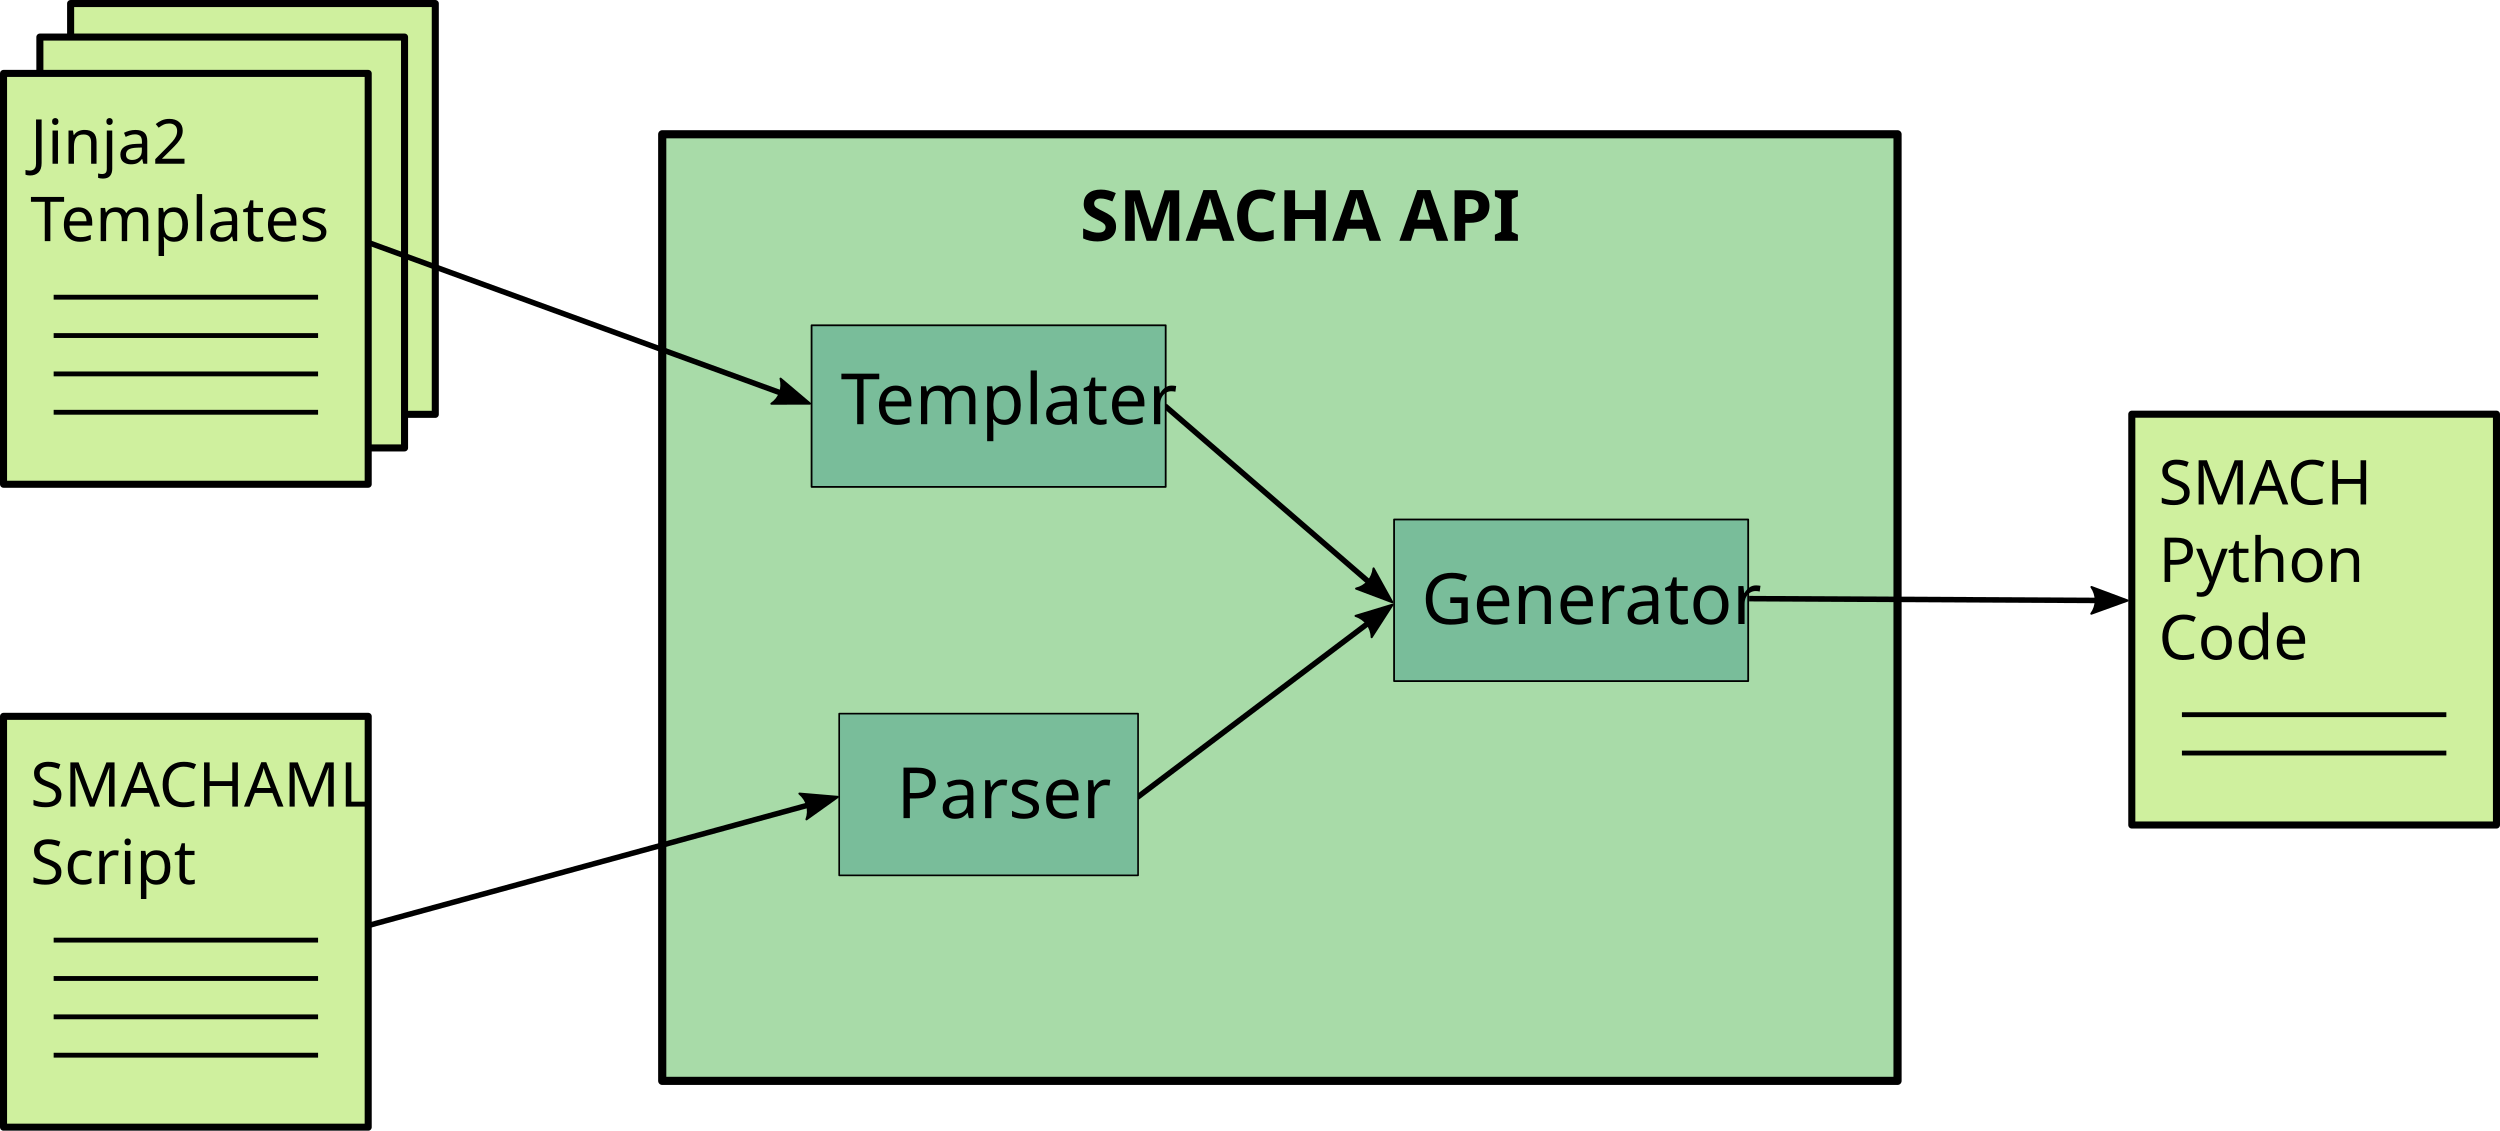
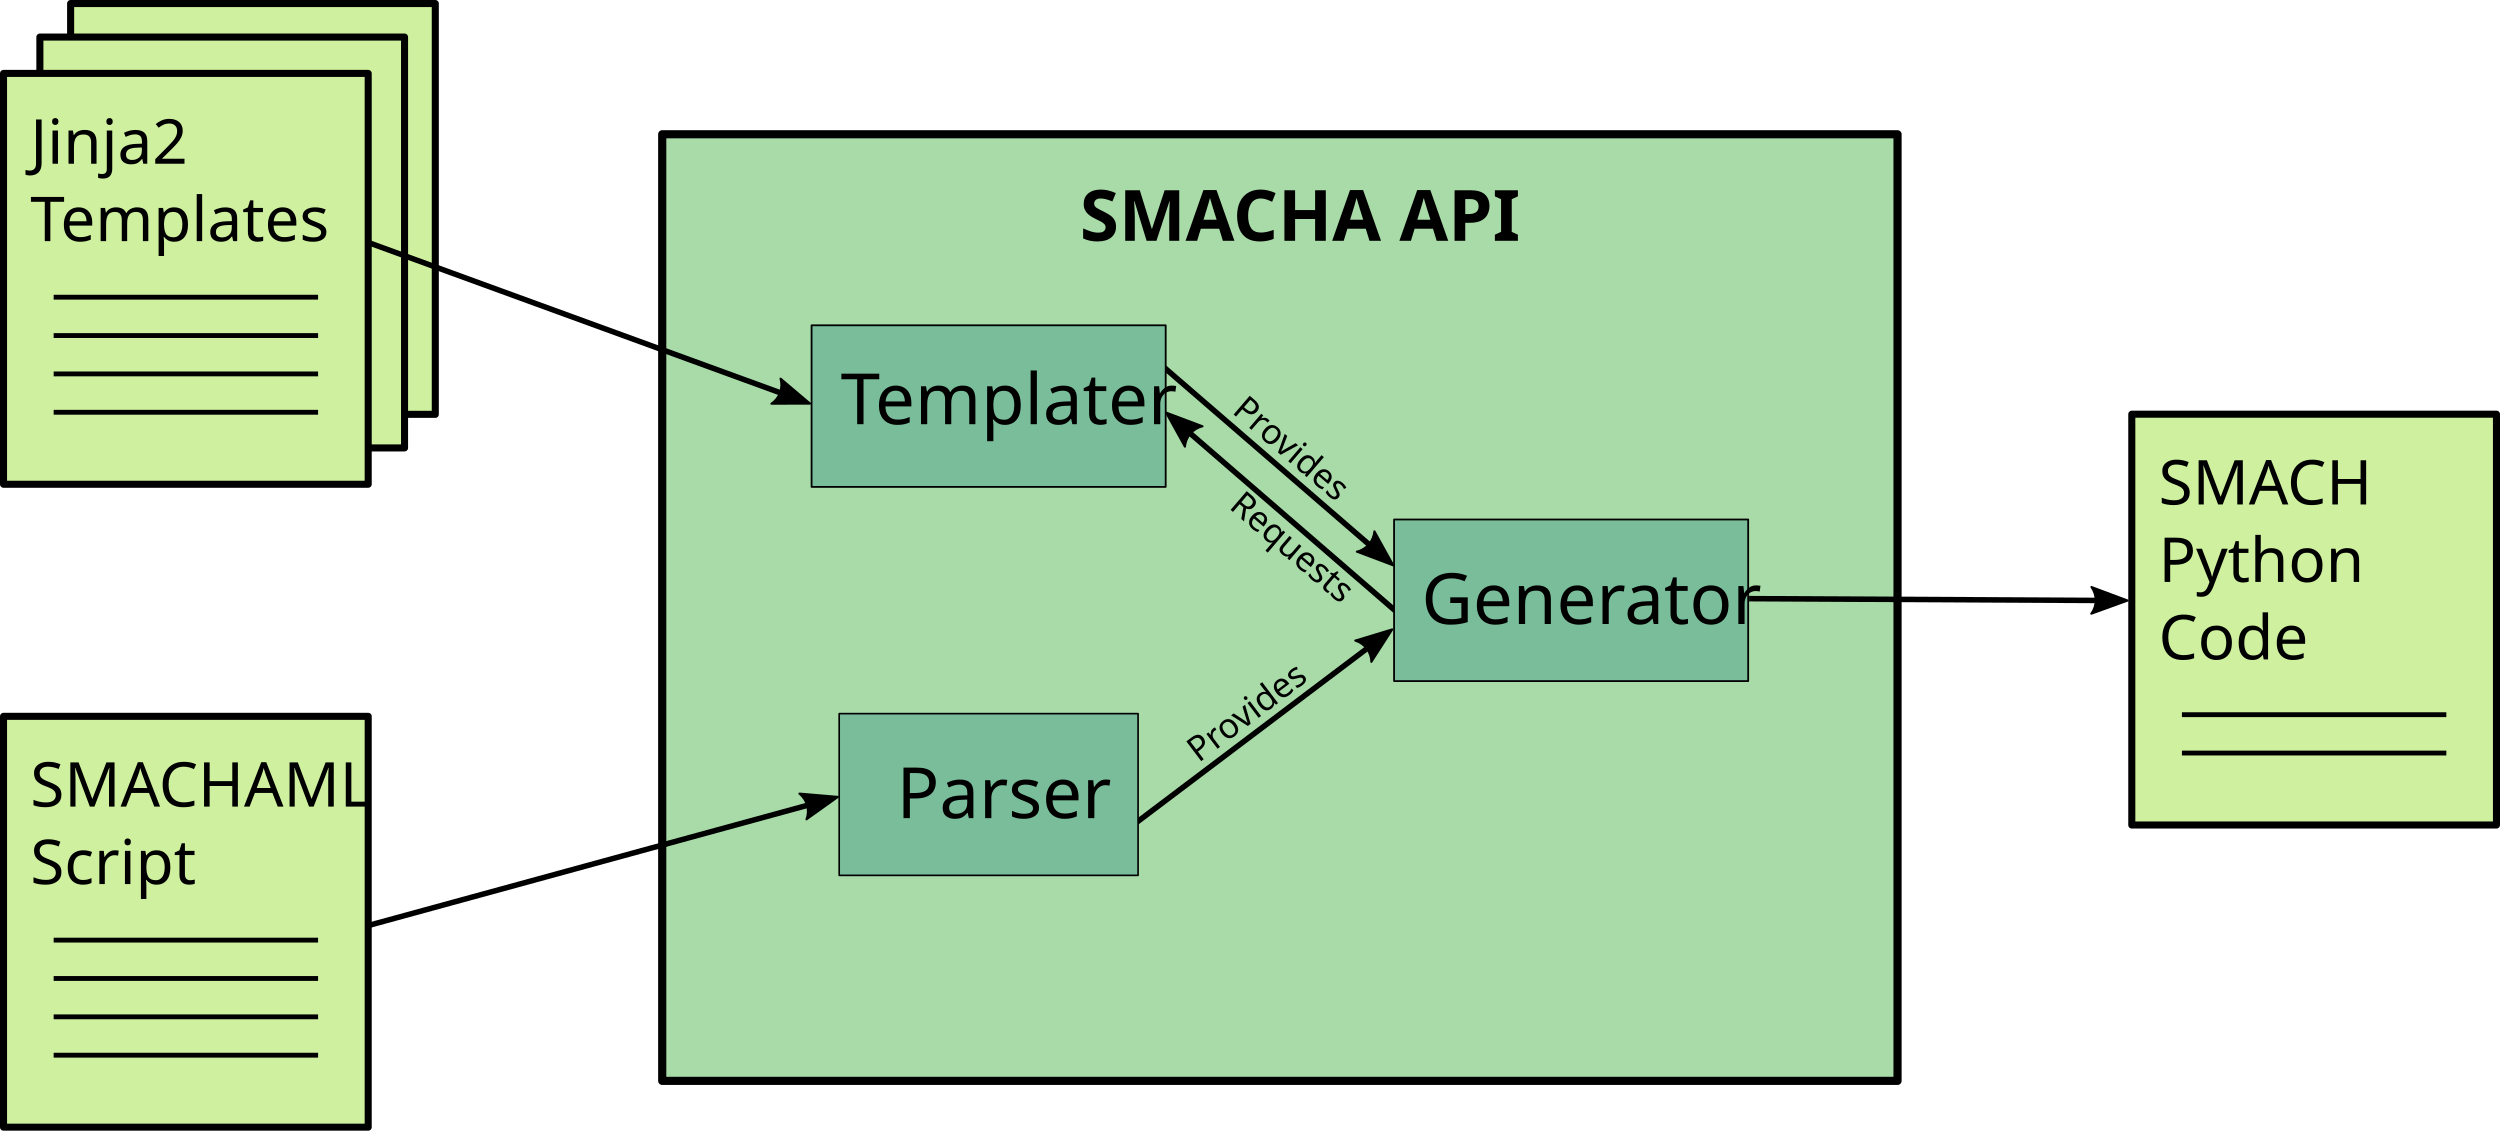
<svg xmlns="http://www.w3.org/2000/svg" width="254.959mm" height="115.313mm" viewBox="0 0 903.399 408.589" id="svg3338" version="1.1">
  <defs id="defs3340">
    <marker orient="auto" refY="0" refX="0" id="Arrow2Mend" style="overflow:visible">
      <path id="path4763" style="fill:#000000;fill-opacity:1;fill-rule:evenodd;stroke:#000000;stroke-width:0.625;stroke-linejoin:round;stroke-opacity:1" d="M 8.719,4.034 -2.207,0.016 8.719,-4.002 c -1.745,2.372 -1.735,5.617 -6e-7,8.035 z" transform="scale(-0.6,-0.6)" />
    </marker>
    <marker orient="auto" refY="0" refX="0" id="marker6614" style="overflow:visible">
      <path id="path6616" d="m 5.77,0 -8.65,5 0,-10 8.65,5 z" style="fill:#000000;fill-opacity:1;fill-rule:evenodd;stroke:#000000;stroke-width:1pt;stroke-opacity:1" transform="scale(0.8,0.8)" />
    </marker>
    <marker orient="auto" refY="0" refX="0" id="marker6562" style="overflow:visible">
      <path id="path6564" style="fill:#000000;fill-opacity:1;fill-rule:evenodd;stroke:#000000;stroke-width:0.625;stroke-linejoin:round;stroke-opacity:1" d="M 8.719,4.034 -2.207,0.016 8.719,-4.002 c -1.745,2.372 -1.735,5.617 -6e-7,8.035 z" transform="matrix(-1.1,0,0,-1.1,-1.1,0)" />
    </marker>
    <marker orient="auto" refY="0" refX="0" id="marker6516" style="overflow:visible">
      <path id="path6518" style="fill:#000000;fill-opacity:1;fill-rule:evenodd;stroke:#000000;stroke-width:0.625;stroke-linejoin:round;stroke-opacity:1" d="M 8.719,4.034 -2.207,0.016 8.719,-4.002 c -1.745,2.372 -1.735,5.617 -6e-7,8.035 z" transform="matrix(-1.1,0,0,-1.1,-1.1,0)" />
    </marker>
    <marker orient="auto" refY="0" refX="0" id="TriangleOutM" style="overflow:visible">
      <path id="path4881" d="m 5.77,0 -8.65,5 0,-10 8.65,5 z" style="fill:#000000;fill-opacity:1;fill-rule:evenodd;stroke:#000000;stroke-width:1pt;stroke-opacity:1" transform="scale(0.4,0.4)" />
    </marker>
    <marker orient="auto" refY="0" refX="0" id="TriangleOutL" style="overflow:visible">
      <path id="path4878" d="m 5.77,0 -8.65,5 0,-10 8.65,5 z" style="fill:#000000;fill-opacity:1;fill-rule:evenodd;stroke:#000000;stroke-width:1pt;stroke-opacity:1" transform="scale(0.8,0.8)" />
    </marker>
    <marker orient="auto" refY="0" refX="0" id="Arrow2Lend" style="overflow:visible">
      <path id="path4757" style="fill:#000000;fill-opacity:1;fill-rule:evenodd;stroke:#000000;stroke-width:0.625;stroke-linejoin:round;stroke-opacity:1" d="M 8.719,4.034 -2.207,0.016 8.719,-4.002 c -1.745,2.372 -1.735,5.617 -6e-7,8.035 z" transform="matrix(-1.1,0,0,-1.1,-1.1,0)" />
    </marker>
    <marker orient="auto" refY="0" refX="0" id="Arrow1Lend" style="overflow:visible">
      <path id="path4739" d="M 0,0 5,-5 -12.5,0 5,5 0,0 Z" style="fill:#000000;fill-opacity:1;fill-rule:evenodd;stroke:#000000;stroke-width:1pt;stroke-opacity:1" transform="matrix(-0.8,0,0,-0.8,-10,0)" />
    </marker>
    <marker orient="auto" refY="0" refX="0" id="Arrow2Mend-1" style="overflow:visible">
      <path id="path4763-2" style="fill:#000000;fill-opacity:1;fill-rule:evenodd;stroke:#000000;stroke-width:0.625;stroke-linejoin:round;stroke-opacity:1" d="M 8.719,4.034 -2.207,0.016 8.719,-4.002 c -1.745,2.372 -1.735,5.617 -6e-7,8.035 z" transform="scale(-0.6,-0.6)" />
    </marker>
    <marker orient="auto" refY="0" refX="0" id="Arrow2Mend-3" style="overflow:visible">
      <path id="path4763-1" style="fill:#000000;fill-opacity:1;fill-rule:evenodd;stroke:#000000;stroke-width:0.625;stroke-linejoin:round;stroke-opacity:1" d="M 8.719,4.034 -2.207,0.016 8.719,-4.002 c -1.745,2.372 -1.735,5.617 -6e-7,8.035 z" transform="scale(-0.6,-0.6)" />
    </marker>
    <marker orient="auto" refY="0" refX="0" id="Arrow2Mend-3-7" style="overflow:visible">
      <path id="path4763-1-8" style="fill:#000000;fill-opacity:1;fill-rule:evenodd;stroke:#000000;stroke-width:0.625;stroke-linejoin:round;stroke-opacity:1" d="M 8.719,4.034 -2.207,0.016 8.719,-4.002 c -1.745,2.372 -1.735,5.617 -6e-7,8.035 z" transform="scale(-0.6,-0.6)" />
    </marker>
    <marker orient="auto" refY="0" refX="0" id="Arrow2Mend-3-5" style="overflow:visible">
      <path id="path4763-1-0" style="fill:#000000;fill-opacity:1;fill-rule:evenodd;stroke:#000000;stroke-width:0.625;stroke-linejoin:round;stroke-opacity:1" d="M 8.719,4.034 -2.207,0.016 8.719,-4.002 c -1.745,2.372 -1.735,5.617 -6e-7,8.035 z" transform="scale(-0.6,-0.6)" />
    </marker>
+     <marker orient="auto" refY="0" refX="0" id="Arrow2Mend-3-9" style="overflow:visible">
+       <path id="path4763-1-1" style="fill:#000000;fill-opacity:1;fill-rule:evenodd;stroke:#000000;stroke-width:0.625;stroke-linejoin:round;stroke-opacity:1" d="M 8.719,4.034 -2.207,0.016 8.719,-4.002 c -1.745,2.372 -1.735,5.617 -6e-7,8.035 z" transform="scale(-0.6,-0.6)" />
+     </marker>
+     <marker orient="auto" refY="0" refX="0" id="Arrow2Mend-3-3" style="overflow:visible">
+       <path id="path4763-1-82" style="fill:#000000;fill-opacity:1;fill-rule:evenodd;stroke:#000000;stroke-width:0.625;stroke-linejoin:round;stroke-opacity:1" d="M 8.719,4.034 -2.207,0.016 8.719,-4.002 c -1.745,2.372 -1.735,5.617 -6e-7,8.035 z" transform="scale(-0.6,-0.6)" />
+     </marker>
  </defs>
  <g id="layer1" transform="translate(-81.16754,-460.7655)">
    <text xml:space="preserve" style="font-style:italic;font-variant:normal;font-weight:normal;font-stretch:normal;font-size:40px;line-height:125%;font-family:'Myriad Pro';-inkscape-font-specification:'Sans Italic';letter-spacing:0px;word-spacing:0px;fill:#000000;fill-opacity:1;stroke:none;stroke-width:1px;stroke-linecap:butt;stroke-linejoin:miter;stroke-opacity:1" x="268.701" y="513.951" id="text4163">
      <tspan id="tspan4165" x="268.701" y="513.951" />
    </text>
-     <text xml:space="preserve" style="font-style:normal;font-variant:normal;font-weight:normal;font-stretch:normal;font-size:40px;line-height:125%;font-family:Sans;-inkscape-font-specification:Sans;letter-spacing:0px;word-spacing:0px;fill:#000000;fill-opacity:1;stroke:none;stroke-width:1px;stroke-linecap:butt;stroke-linejoin:miter;stroke-opacity:1" x="265.67" y="473.545" id="text4167">
+     <text xml:space="preserve" style="font-style:normal;font-variant:normal;font-weight:normal;font-stretch:normal;font-size:15px;line-height:125%;font-family:'Myriad Pro';-inkscape-font-specification:'Myriad Pro';letter-spacing:0px;word-spacing:0px;fill:#000000;fill-opacity:1;stroke:none;stroke-width:1px;stroke-linecap:butt;stroke-linejoin:miter;stroke-opacity:1;" x="265.67" y="473.545" id="text4167">
      <tspan id="tspan4169" x="265.67" y="473.545" />
    </text>
    <rect style="opacity:1;fill:#a8dba8;fill-opacity:1;stroke:#000000;stroke-width:2.953;stroke-linecap:butt;stroke-linejoin:round;stroke-miterlimit:10;stroke-dasharray:none;stroke-dashoffset:0;stroke-opacity:1" id="rect3346-3" width="446.396" height="342.058" x="320.466" y="509.286" ry="78.56" rx="0" />
-     <path style="fill:none;fill-rule:evenodd;stroke:#000000;stroke-width:2;stroke-linecap:butt;stroke-linejoin:miter;stroke-miterlimit:4;stroke-dasharray:none;stroke-opacity:1;marker-end:url(#Arrow2Mend-3-7)" d="M 492.076,748.948 582.286,680.884" id="path4730-94-4" />
+     <path style="fill:none;fill-rule:evenodd;stroke:#000000;stroke-width:2;stroke-linecap:butt;stroke-linejoin:miter;stroke-miterlimit:4;stroke-dasharray:none;stroke-opacity:1;marker-end:url(#Arrow2Mend-3-7)" d="m 491.973,757.872 90.209,-68.064" id="path4730-94-4" />
    <g id="g4694">
      <rect rx="0" ry="13.42" y="718.647" x="384.416" height="58.432" width="108.004" id="rect3346" style="opacity:1;fill:#79bd9a;fill-opacity:1;stroke:#000000;stroke-width:0.6;stroke-linecap:butt;stroke-linejoin:round;stroke-miterlimit:10;stroke-dasharray:none;stroke-dashoffset:0;stroke-opacity:1" />
      <text id="text4171" y="756.402" x="405.172" style="font-style:italic;font-variant:normal;font-weight:normal;font-stretch:normal;font-size:25.565px;line-height:125%;font-family:'Myriad Pro';-inkscape-font-specification:'Sans Italic';letter-spacing:0px;word-spacing:0px;fill:#000000;fill-opacity:1;stroke:none;stroke-width:1px;stroke-linecap:butt;stroke-linejoin:miter;stroke-opacity:1" xml:space="preserve">
        <tspan style="font-style:normal;font-variant:normal;font-weight:normal;font-stretch:normal;font-family:'Myriad Pro';-inkscape-font-specification:'Myriad Pro'" y="756.402" x="405.172" id="tspan4173">Parser</tspan>
      </text>
    </g>
-     <path style="fill:none;fill-rule:evenodd;stroke:#000000;stroke-width:2;stroke-linecap:butt;stroke-linejoin:miter;stroke-miterlimit:4;stroke-dasharray:none;stroke-opacity:1;marker-end:url(#Arrow2Mend-3)" d="m 502.102,607.407 80.171,69.263" id="path4730-94" />
+     <path style="fill:none;fill-rule:evenodd;stroke:#000000;stroke-width:2.013;stroke-linecap:butt;stroke-linejoin:miter;stroke-miterlimit:4;stroke-dasharray:none;stroke-opacity:1;marker-end:url(#Arrow2Mend-3)" d="m 501.93,593.624 80.683,69.714" id="path4730-94" />
    <g id="g4699">
      <rect rx="0" ry="13.409" y="578.315" x="374.436" height="58.385" width="127.963" id="rect3346-5" style="opacity:1;fill:#79bd9a;fill-opacity:1;stroke:#000000;stroke-width:0.653;stroke-linecap:butt;stroke-linejoin:round;stroke-miterlimit:10;stroke-dasharray:none;stroke-dashoffset:0;stroke-opacity:1" />
      <text id="text4171-6" y="614.053" x="384.959" style="font-style:italic;font-variant:normal;font-weight:normal;font-stretch:normal;font-size:25.565px;line-height:125%;font-family:'Myriad Pro';-inkscape-font-specification:'Sans Italic';letter-spacing:0px;word-spacing:0px;fill:#000000;fill-opacity:1;stroke:none;stroke-width:1px;stroke-linecap:butt;stroke-linejoin:miter;stroke-opacity:1" xml:space="preserve">
        <tspan style="font-style:normal;font-variant:normal;font-weight:normal;font-stretch:normal;font-family:'Myriad Pro';-inkscape-font-specification:'Myriad Pro'" y="614.053" x="384.959" id="tspan4173-7">Templater</tspan>
      </text>
    </g>
+     <path style="fill:none;fill-rule:evenodd;stroke:#000000;stroke-width:2.016;stroke-linecap:butt;stroke-linejoin:miter;stroke-miterlimit:4;stroke-dasharray:none;stroke-opacity:1;marker-end:url(#Arrow2Mend-3-3)" d="M 585.336,681.442 504.564,611.577" id="path4730-94-8" />
    <g id="g4704">
      <rect rx="0" ry="13.409" y="648.494" x="584.929" height="58.385" width="127.963" id="rect3346-5-5" style="opacity:1;fill:#79bd9a;fill-opacity:1;stroke:#000000;stroke-width:0.653;stroke-linecap:butt;stroke-linejoin:round;stroke-miterlimit:10;stroke-dasharray:none;stroke-dashoffset:0;stroke-opacity:1" />
      <text id="text4171-6-6" y="686.251" x="594.829" style="font-style:italic;font-variant:normal;font-weight:normal;font-stretch:normal;font-size:25.565px;line-height:125%;font-family:'Myriad Pro';-inkscape-font-specification:'Sans Italic';letter-spacing:0px;word-spacing:0px;fill:#000000;fill-opacity:1;stroke:none;stroke-width:1px;stroke-linecap:butt;stroke-linejoin:miter;stroke-opacity:1" xml:space="preserve">
        <tspan style="font-style:normal;font-variant:normal;font-weight:normal;font-stretch:normal;font-family:'Myriad Pro';-inkscape-font-specification:'Myriad Pro'" y="686.251" x="594.829" id="tspan4173-7-2">Generator</tspan>
      </text>
    </g>
    <text xml:space="preserve" style="font-style:italic;font-variant:normal;font-weight:normal;font-stretch:normal;font-size:25.565px;line-height:125%;font-family:'Myriad Pro';-inkscape-font-specification:'Sans Italic';letter-spacing:0px;word-spacing:0px;fill:#000000;fill-opacity:1;stroke:none;stroke-width:1px;stroke-linecap:butt;stroke-linejoin:miter;stroke-opacity:1" x="471.397" y="547.77" id="text4171-6-9">
      <tspan id="tspan4173-7-1" x="471.397" y="547.77" style="font-style:normal;font-variant:normal;font-weight:bold;font-stretch:normal;font-family:'Myriad Pro';-inkscape-font-specification:'Myriad Pro'">SMACHA API</tspan>
    </text>
    <g id="g4632">
      <g transform="translate(-34,0)" id="g4620">
        <g id="g4573" transform="translate(0,-9.509034)">
          <rect rx="0" ry="0" y="729.132" x="116.444" height="148.455" width="131.777" id="rect4362" style="opacity:1;fill:#cff09e;fill-opacity:1;stroke:#000000;stroke-width:2.553;stroke-linecap:butt;stroke-linejoin:round;stroke-miterlimit:10;stroke-dasharray:none;stroke-dashoffset:0;stroke-opacity:1" />
          <text id="text4171-6-0" y="761.758" x="126.126" style="font-style:italic;font-variant:normal;font-weight:normal;font-stretch:normal;font-size:22.391px;line-height:125%;font-family:'Myriad Pro';-inkscape-font-specification:'Sans Italic';letter-spacing:0px;word-spacing:0px;fill:#000000;fill-opacity:1;stroke:none;stroke-width:1px;stroke-linecap:butt;stroke-linejoin:miter;stroke-opacity:1" xml:space="preserve">
            <tspan style="font-style:normal;font-variant:normal;font-weight:normal;font-stretch:normal;font-family:'Myriad Pro';-inkscape-font-specification:'Myriad Pro'" y="761.758" x="126.126" id="tspan4173-7-9">SMACHAML</tspan>
            <tspan id="tspan4418" style="font-style:normal;font-variant:normal;font-weight:normal;font-stretch:normal;font-family:'Myriad Pro';-inkscape-font-specification:'Myriad Pro'" y="789.747" x="126.126">Script</tspan>
          </text>
          <g transform="matrix(0.8758449,0,0,0.8758449,-11.42485,257.2244)" id="g4453">
            <path style="fill:none;fill-rule:evenodd;stroke:#000000;stroke-width:2;stroke-linecap:butt;stroke-linejoin:miter;stroke-miterlimit:4;stroke-dasharray:none;stroke-opacity:1" d="m 166.675,631.129 109.096,0" id="path4424" />
            <path style="fill:none;fill-rule:evenodd;stroke:#000000;stroke-width:2;stroke-linecap:butt;stroke-linejoin:miter;stroke-miterlimit:4;stroke-dasharray:none;stroke-opacity:1" d="m 166.675,678.606 109.096,0" id="path4424-3" />
            <path style="fill:none;fill-rule:evenodd;stroke:#000000;stroke-width:2;stroke-linecap:butt;stroke-linejoin:miter;stroke-miterlimit:4;stroke-dasharray:none;stroke-opacity:1" d="m 166.675,646.954 109.096,0" id="path4424-6" />
            <path style="fill:none;fill-rule:evenodd;stroke:#000000;stroke-width:2;stroke-linecap:butt;stroke-linejoin:miter;stroke-miterlimit:4;stroke-dasharray:none;stroke-opacity:1" d="m 166.675,662.78 109.096,0" id="path4424-0" />
          </g>
        </g>
      </g>
      <g transform="translate(-44.6066,0)" id="g4606">
        <g id="g4584" transform="translate(0,-5.965754)">
          <rect rx="0" ry="0" y="468.008" x="151.294" height="148.455" width="131.777" id="rect4362-6-2-3" style="opacity:1;fill:#cff09e;fill-opacity:1;stroke:#000000;stroke-width:2.553;stroke-linecap:butt;stroke-linejoin:round;stroke-miterlimit:10;stroke-dasharray:none;stroke-dashoffset:0;stroke-opacity:1" />
          <rect rx="0" ry="0" y="480.129" x="140.182" height="148.455" width="131.777" id="rect4362-6-2" style="opacity:1;fill:#cff09e;fill-opacity:1;stroke:#000000;stroke-width:2.553;stroke-linecap:butt;stroke-linejoin:round;stroke-miterlimit:10;stroke-dasharray:none;stroke-dashoffset:0;stroke-opacity:1" />
          <rect rx="0" ry="0" y="493.261" x="127.05" height="148.455" width="131.777" id="rect4362-6" style="opacity:1;fill:#cff09e;fill-opacity:1;stroke:#000000;stroke-width:2.553;stroke-linecap:butt;stroke-linejoin:round;stroke-miterlimit:10;stroke-dasharray:none;stroke-dashoffset:0;stroke-opacity:1" />
          <text id="text4171-6-0-2" y="525.888" x="136.733" style="font-style:italic;font-variant:normal;font-weight:normal;font-stretch:normal;font-size:22.391px;line-height:125%;font-family:'Myriad Pro';-inkscape-font-specification:'Sans Italic';letter-spacing:0px;word-spacing:0px;fill:#000000;fill-opacity:1;stroke:none;stroke-width:1px;stroke-linecap:butt;stroke-linejoin:miter;stroke-opacity:1" xml:space="preserve">
            <tspan style="font-style:normal;font-variant:normal;font-weight:normal;font-stretch:normal;font-family:'Myriad Pro';-inkscape-font-specification:'Myriad Pro'" y="525.888" x="136.733" id="tspan4173-7-9-6">Jinja2</tspan>
            <tspan id="tspan4418-1" style="font-style:normal;font-variant:normal;font-weight:normal;font-stretch:normal;font-family:'Myriad Pro';-inkscape-font-specification:'Myriad Pro'" y="553.877" x="136.733">Templates</tspan>
          </text>
          <g transform="matrix(0.8758449,0,0,0.8758449,-0.8182525,21.35371)" id="g4453-8">
            <path style="fill:none;fill-rule:evenodd;stroke:#000000;stroke-width:2;stroke-linecap:butt;stroke-linejoin:miter;stroke-miterlimit:4;stroke-dasharray:none;stroke-opacity:1" d="m 166.675,631.129 109.096,0" id="path4424-7" />
            <path style="fill:none;fill-rule:evenodd;stroke:#000000;stroke-width:2;stroke-linecap:butt;stroke-linejoin:miter;stroke-miterlimit:4;stroke-dasharray:none;stroke-opacity:1" d="m 166.675,678.606 109.096,0" id="path4424-3-9" />
            <path style="fill:none;fill-rule:evenodd;stroke:#000000;stroke-width:2;stroke-linecap:butt;stroke-linejoin:miter;stroke-miterlimit:4;stroke-dasharray:none;stroke-opacity:1" d="m 166.675,646.954 109.096,0" id="path4424-6-2" />
            <path style="fill:none;fill-rule:evenodd;stroke:#000000;stroke-width:2;stroke-linecap:butt;stroke-linejoin:miter;stroke-miterlimit:4;stroke-dasharray:none;stroke-opacity:1" d="m 166.675,662.78 109.096,0" id="path4424-0-0" />
          </g>
        </g>
      </g>
    </g>
    <g id="g4672">
      <g transform="translate(36.54824,-1.010153)" id="g4597">
        <rect style="opacity:1;fill:#cff09e;fill-opacity:1;stroke:#000000;stroke-width:2.553;stroke-linecap:butt;stroke-linejoin:round;stroke-miterlimit:10;stroke-dasharray:none;stroke-dashoffset:0;stroke-opacity:1" id="rect4362-7" width="131.777" height="148.455" x="814.964" y="611.449" ry="0" rx="0" />
        <text xml:space="preserve" style="font-style:italic;font-variant:normal;font-weight:normal;font-stretch:normal;font-size:22.391px;line-height:125%;font-family:'Myriad Pro';-inkscape-font-specification:'Sans Italic';letter-spacing:0px;word-spacing:0px;fill:#000000;fill-opacity:1;stroke:none;stroke-width:1px;stroke-linecap:butt;stroke-linejoin:miter;stroke-opacity:1" x="824.647" y="644.076" id="text4171-6-0-5">
          <tspan id="tspan4173-7-9-9" x="824.647" y="644.076" style="font-style:normal;font-variant:normal;font-weight:normal;font-stretch:normal;font-family:'Myriad Pro';-inkscape-font-specification:'Myriad Pro'">SMACH</tspan>
          <tspan x="824.647" y="672.065" style="font-style:normal;font-variant:normal;font-weight:normal;font-stretch:normal;font-family:'Myriad Pro';-inkscape-font-specification:'Myriad Pro'" id="tspan4567">Python</tspan>
          <tspan x="824.647" y="700.054" style="font-style:normal;font-variant:normal;font-weight:normal;font-stretch:normal;font-family:'Myriad Pro';-inkscape-font-specification:'Myriad Pro'" id="tspan4418-2">Code</tspan>
        </text>
        <path style="fill:none;fill-rule:evenodd;stroke:#000000;stroke-width:1.752;stroke-linecap:butt;stroke-linejoin:miter;stroke-miterlimit:4;stroke-dasharray:none;stroke-opacity:1" d="m 833.077,733.895 95.552,0" id="path4424-3-97" />
        <path style="fill:none;fill-rule:evenodd;stroke:#000000;stroke-width:1.752;stroke-linecap:butt;stroke-linejoin:miter;stroke-miterlimit:4;stroke-dasharray:none;stroke-opacity:1" d="m 833.077,720.034 95.552,0" id="path4424-0-6" />
      </g>
    </g>
    <path style="fill:none;fill-rule:evenodd;stroke:#000000;stroke-width:2;stroke-linecap:butt;stroke-linejoin:miter;stroke-miterlimit:4;stroke-dasharray:none;stroke-opacity:1;marker-end:url(#Arrow2Mend)" d="m 214.657,548.549 156.743,57.171" id="path4730" />
    <path style="fill:none;fill-rule:evenodd;stroke:#000000;stroke-width:2;stroke-linecap:butt;stroke-linejoin:miter;stroke-miterlimit:4;stroke-dasharray:none;stroke-opacity:1;marker-end:url(#Arrow2Mend-1)" d="m 214.067,795.255 167.349,-45.807" id="path4730-9" />
    <path style="fill:none;fill-rule:evenodd;stroke:#000000;stroke-width:2;stroke-linecap:butt;stroke-linejoin:miter;stroke-miterlimit:4;stroke-dasharray:none;stroke-opacity:1;marker-end:url(#Arrow2Mend-3-5)" d="m 713.226,677.091 134.15,0.692" id="path4730-94-3" />
+     <text xml:space="preserve" style="font-style:italic;font-variant:normal;font-weight:normal;font-stretch:normal;font-size:40px;line-height:125%;font-family:'Myriad Pro';-inkscape-font-specification:'Sans Italic';letter-spacing:0px;word-spacing:0px;fill:#000000;fill-opacity:1;stroke:none;stroke-width:1px;stroke-linecap:butt;stroke-linejoin:miter;stroke-opacity:1" x="258.954" y="591.563" id="text15937">
+       <tspan id="tspan15939" x="258.954" y="591.563" />
+     </text>
+     <text xml:space="preserve" style="font-style:italic;font-variant:normal;font-weight:normal;font-stretch:normal;font-size:40px;line-height:125%;font-family:'Myriad Pro';-inkscape-font-specification:'Sans Italic';letter-spacing:0px;word-spacing:0px;fill:#000000;fill-opacity:1;stroke:none;stroke-width:1px;stroke-linecap:butt;stroke-linejoin:miter;stroke-opacity:1" x="817.743" y="147.949" id="text20054" transform="matrix(0.7596076,0.6503817,-0.6503817,0.7596076,0,0)">
+       <tspan id="tspan20056" x="817.743" y="147.949" style="font-style:normal;font-size:12.5px">Requests</tspan>
+     </text>
+     <text xml:space="preserve" style="font-style:italic;font-variant:normal;font-weight:normal;font-stretch:normal;font-size:40px;line-height:125%;font-family:'Myriad Pro';-inkscape-font-specification:'Sans Italic';letter-spacing:0px;word-spacing:0px;fill:#000000;fill-opacity:1;stroke:none;stroke-width:1px;stroke-linecap:butt;stroke-linejoin:miter;stroke-opacity:1" x="796.161" y="121.059" id="text20054-8" transform="matrix(0.7596076,0.6503817,-0.6503817,0.7596076,0,0)">
+       <tspan id="tspan20056-7" x="796.161" y="121.059" style="font-style:normal;font-size:12.5px">Provides</tspan>
+     </text>
+     <text xml:space="preserve" style="font-style:italic;font-variant:normal;font-weight:normal;font-stretch:normal;font-size:40px;line-height:125%;font-family:'Myriad Pro';-inkscape-font-specification:'Sans Italic';letter-spacing:0px;word-spacing:0px;fill:#000000;fill-opacity:1;stroke:none;stroke-width:1px;stroke-linecap:butt;stroke-linejoin:miter;stroke-opacity:1" x="-32.978" y="897.7" id="text20054-8-0" transform="matrix(0.7983455,-0.6021997,0.6021997,0.7983455,0,0)">
+       <tspan id="tspan20056-7-8" x="-32.978" y="897.7" style="font-style:normal;font-size:12.5px">Provides</tspan>
+     </text>
  </g>
</svg>
